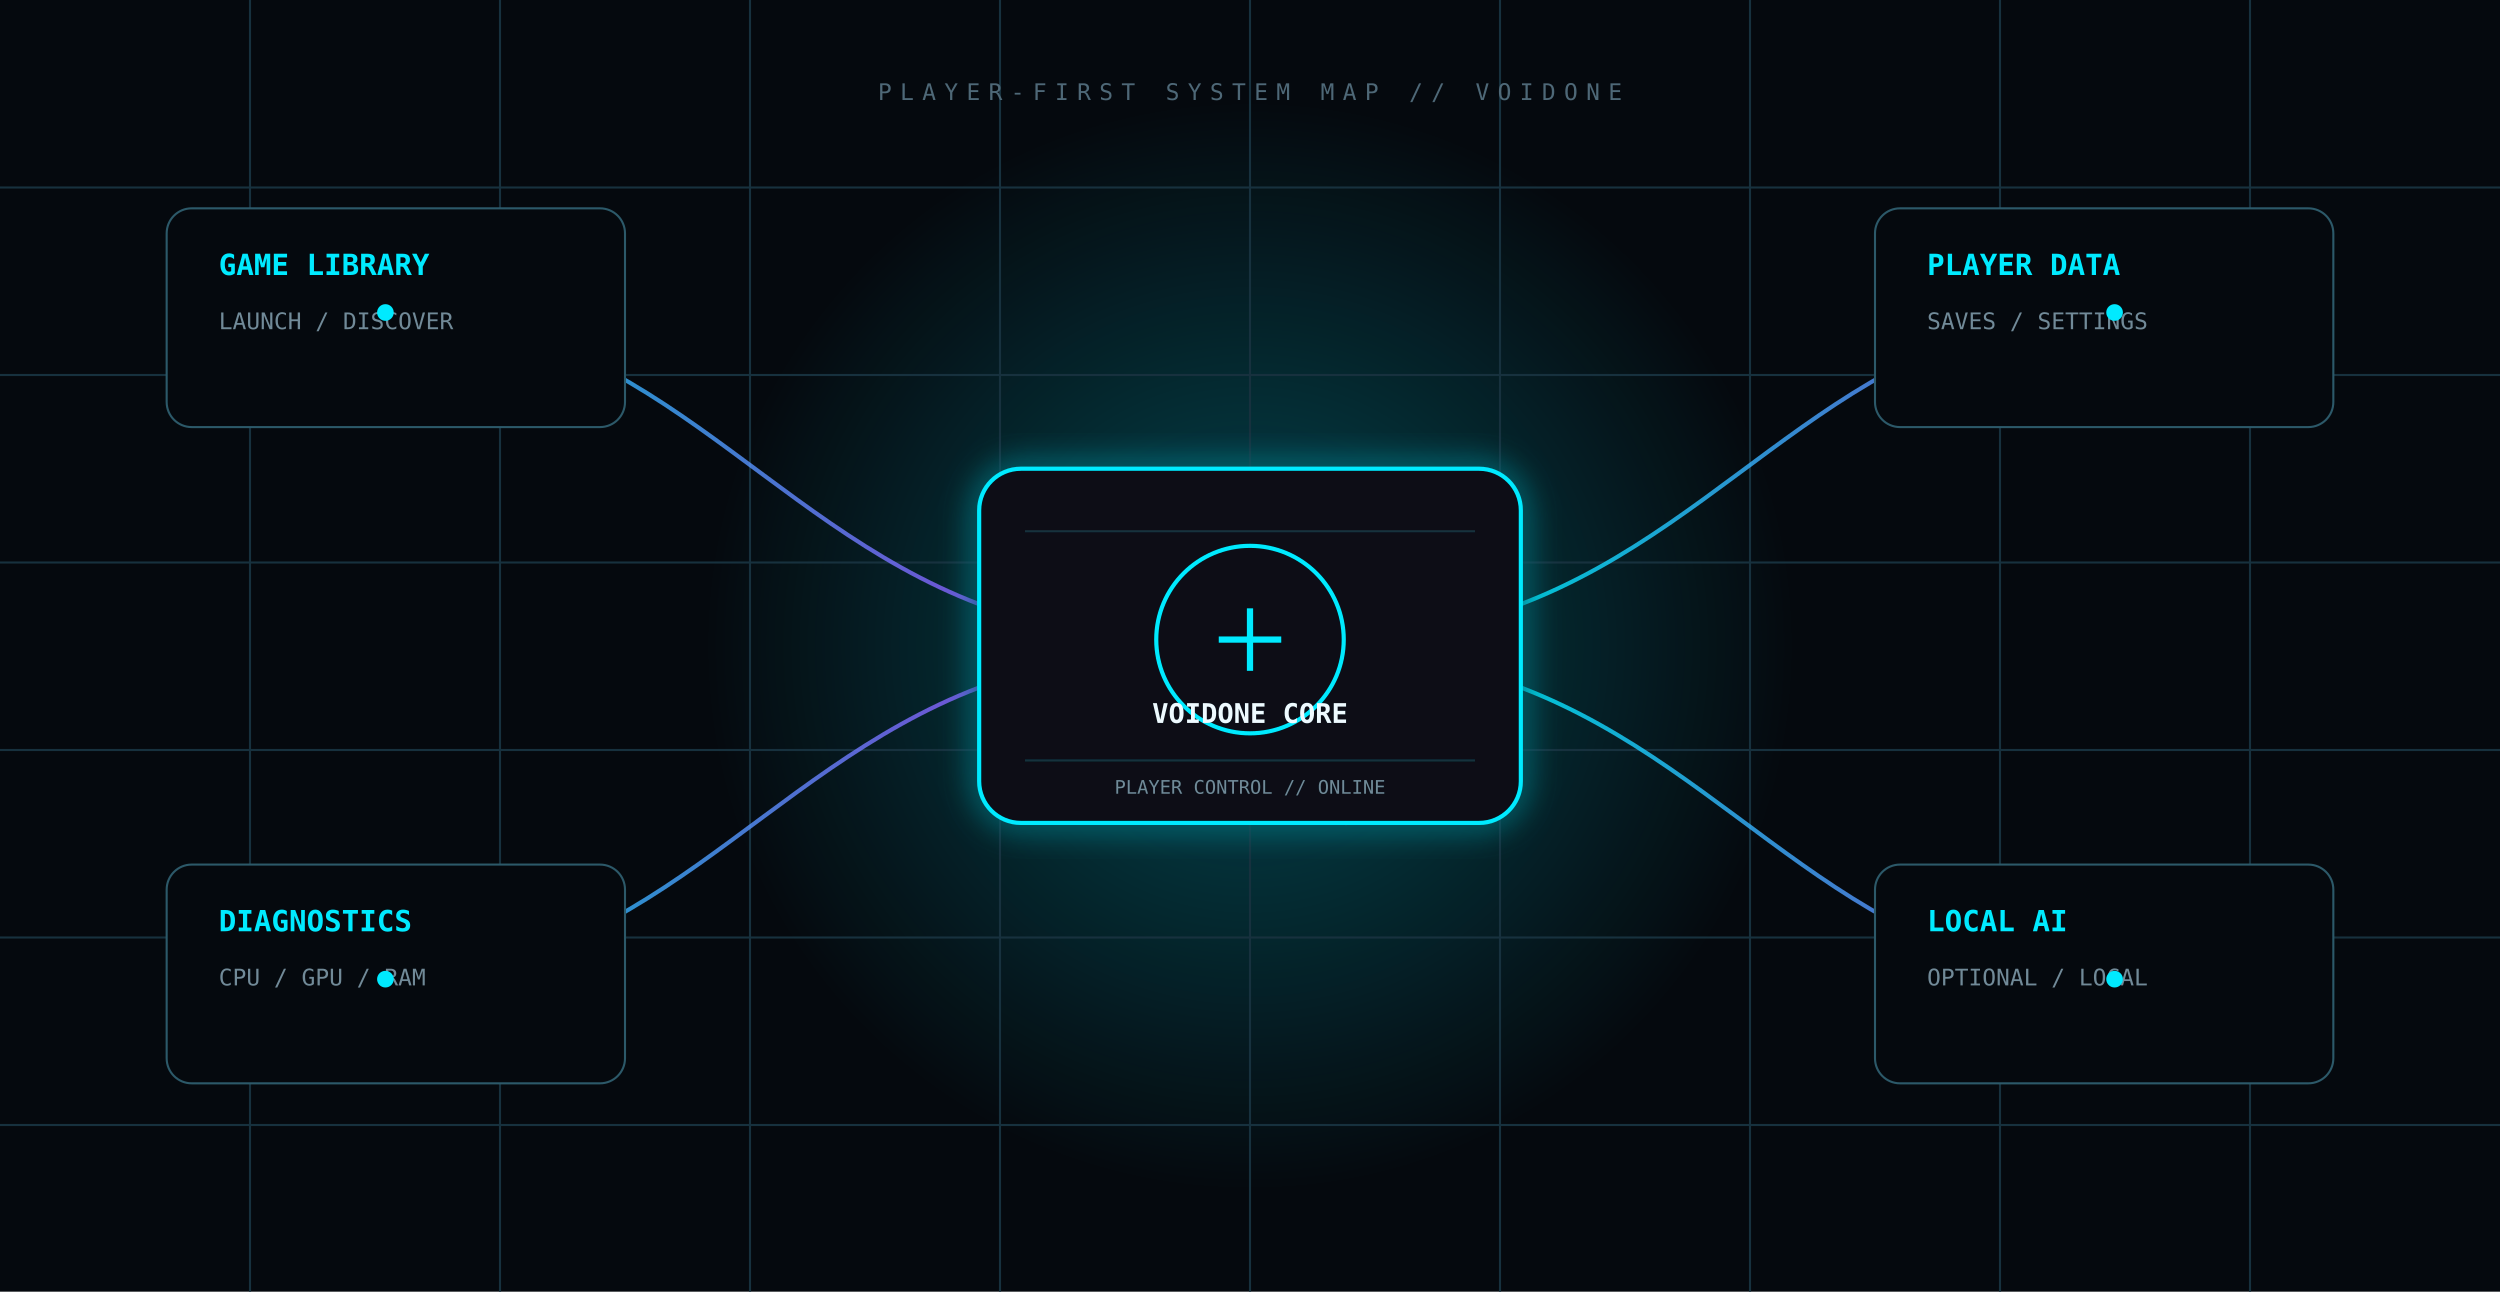
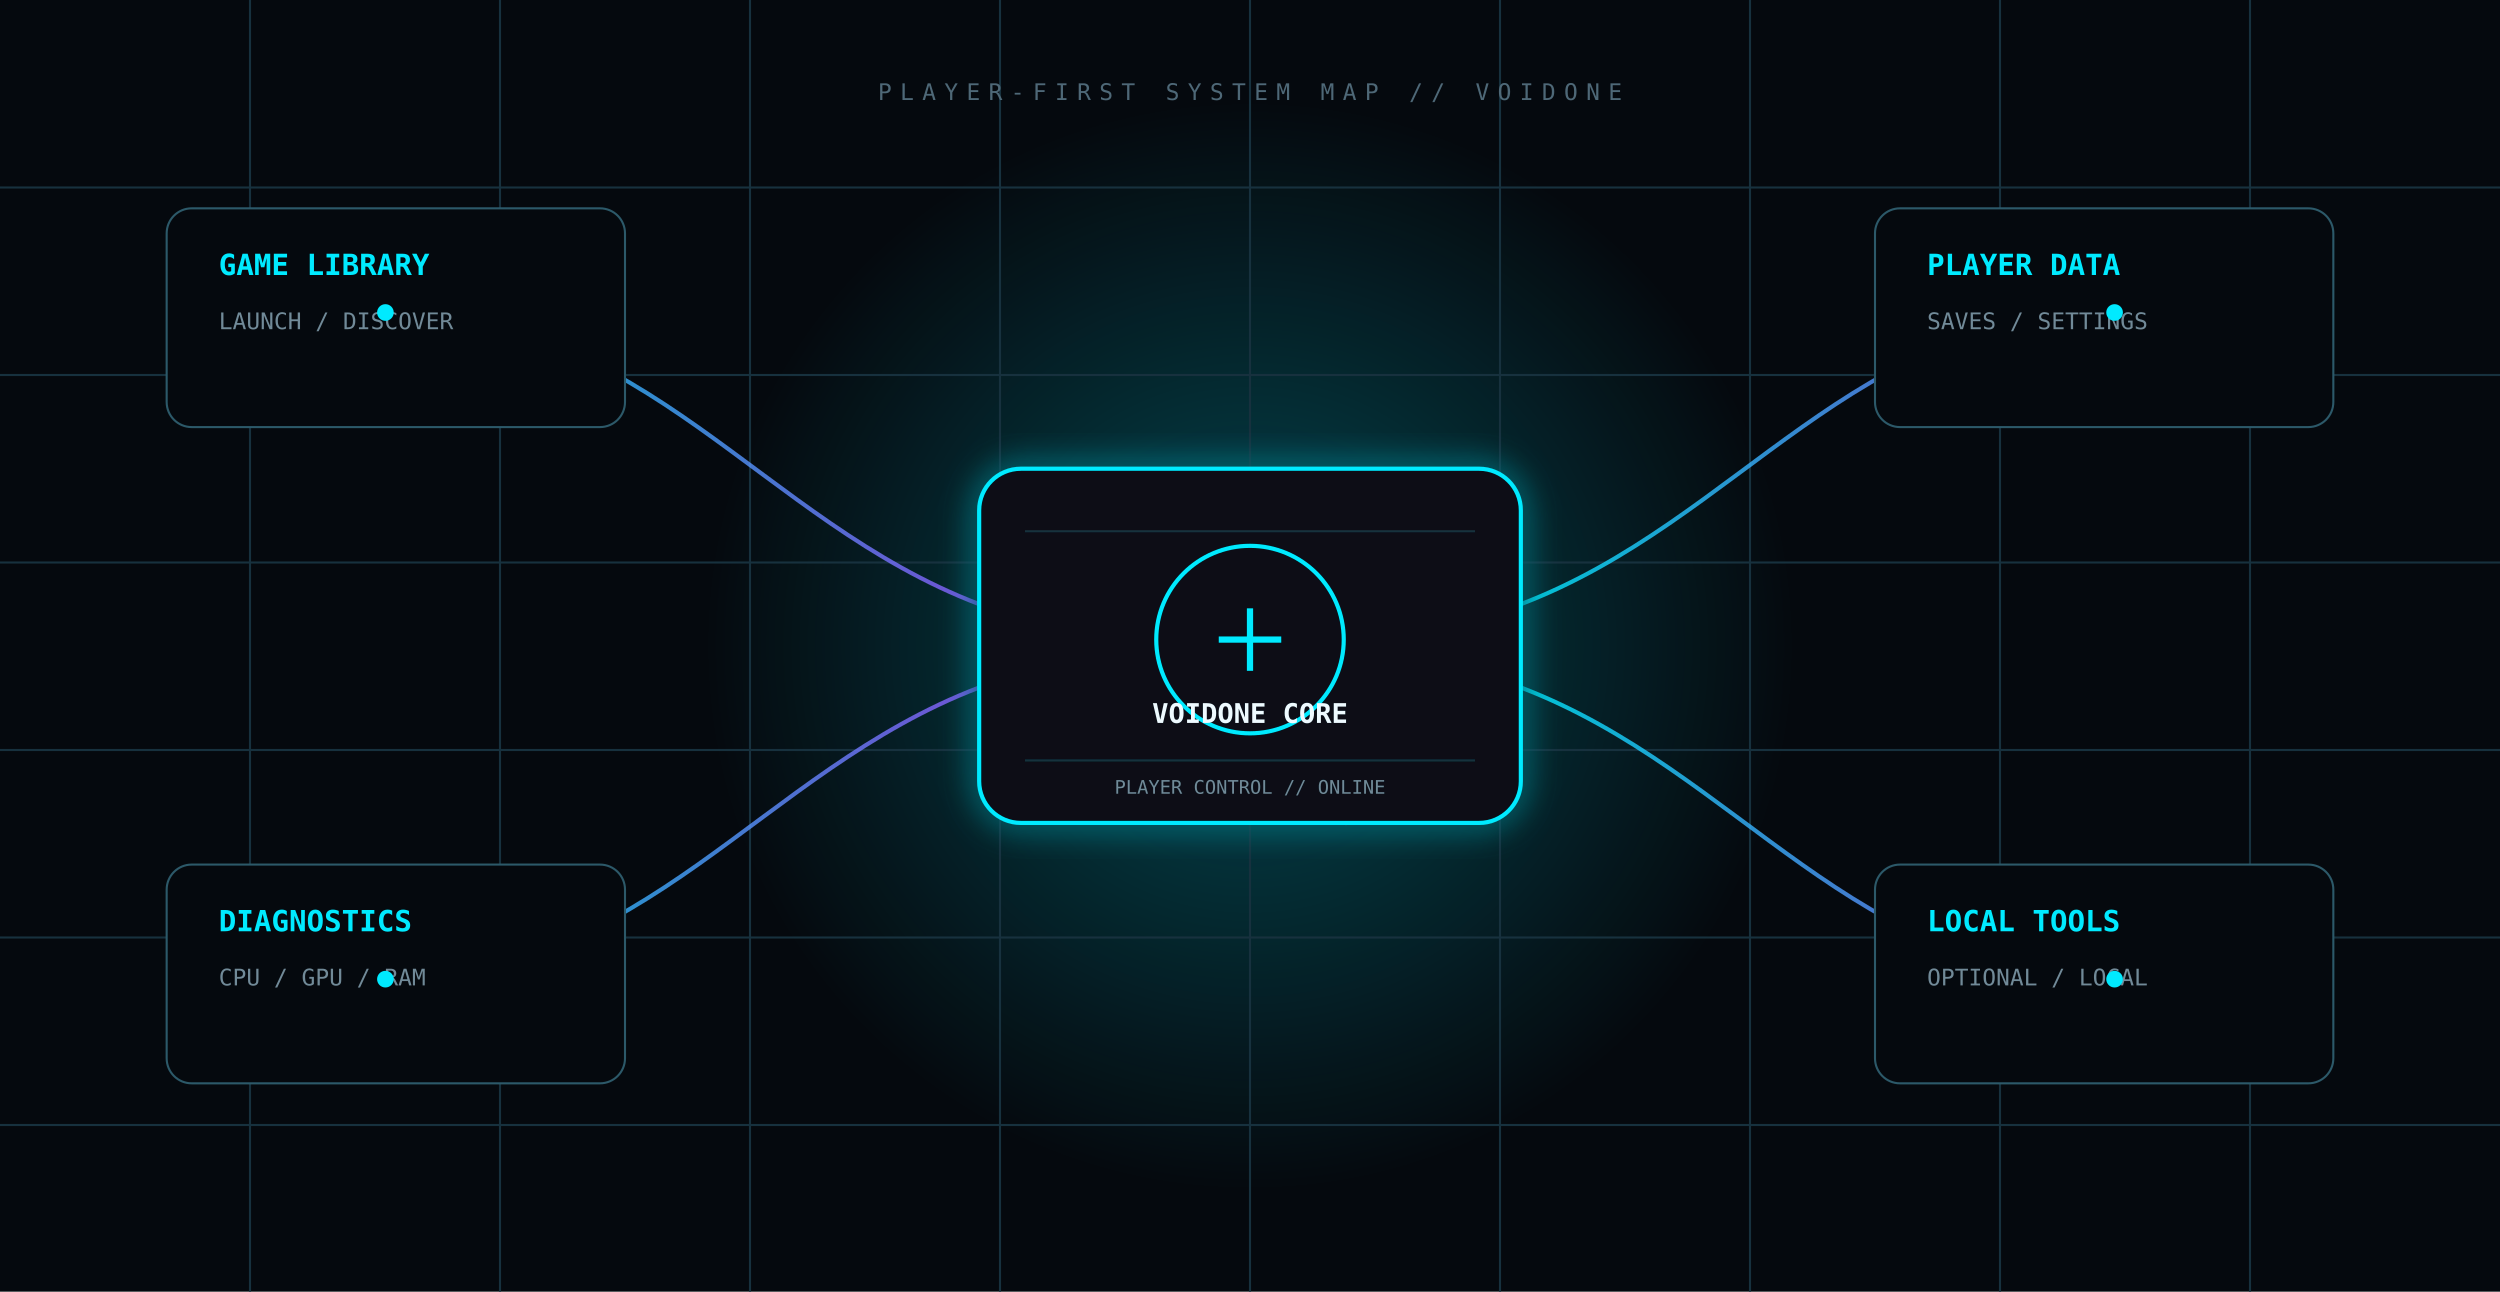
<svg xmlns="http://www.w3.org/2000/svg" viewBox="0 0 1200 620" role="img" aria-labelledby="t d">
  <defs>
    <linearGradient id="g" x1="0" x2="1">
      <stop stop-color="#00eaff" />
      <stop offset="1" stop-color="#8d5cff" />
    </linearGradient>
    <radialGradient id="r">
      <stop stop-color="#00eaff" stop-opacity=".28" />
      <stop offset="1" stop-color="#00eaff" stop-opacity="0" />
    </radialGradient>
    <filter id="glow">
      <feGaussianBlur stdDeviation="8" result="b" />
      <feMerge>
        <feMergeNode in="b" />
        <feMergeNode in="SourceGraphic" />
      </feMerge>
    </filter>
  </defs>
  <rect width="1200" height="620" fill="#05090e" />
  <circle cx="600" cy="310" r="260" fill="url(#r)" />
  <g fill="none" stroke="#17313e" stroke-width="1">
    <path d="M0 90H1200M0 180H1200M0 270H1200M0 360H1200M0 450H1200M0 540H1200" />
    <path d="M120 0V620M240 0V620M360 0V620M480 0V620M600 0V620M720 0V620M840 0V620M960 0V620M1080 0V620" />
  </g>
  <g fill="none" stroke="url(#g)" stroke-width="2" opacity=".8">
    <path d="M185 150C310 150 365 250 470 290" />
    <path d="M1015 150C890 150 835 250 730 290" />
    <path d="M185 470C310 470 365 370 470 330" />
    <path d="M1015 470C890 470 835 370 730 330" />
  </g>
  <g fill="#05090e" stroke="#2c5969">
    <rect x="80" y="100" width="220" height="105" rx="12" />
    <rect x="900" y="100" width="220" height="105" rx="12" />
    <rect x="80" y="415" width="220" height="105" rx="12" />
    <rect x="900" y="415" width="220" height="105" rx="12" />
  </g>
  <g font-family="ui-monospace,monospace" fill="#00eaff" font-size="14" font-weight="800">
    <text x="105" y="132">GAME LIBRARY</text>
    <text x="925" y="132">PLAYER DATA</text>
    <text x="105" y="447">DIAGNOSTICS</text>
-     <text x="925" y="447">LOCAL AI</text>
+     <text x="925" y="447">LOCAL TOOLS</text>
  </g>
  <g font-family="ui-monospace,monospace" fill="#718a98" font-size="11">
    <text x="105" y="158">LAUNCH / DISCOVER</text>
    <text x="925" y="158">SAVES / SETTINGS</text>
    <text x="105" y="473">CPU / GPU / RAM</text>
    <text x="925" y="473">OPTIONAL / LOCAL</text>
  </g>
  <g transform="translate(470 225)" filter="url(#glow)">
    <rect width="260" height="170" rx="20" fill="#071019" stroke="#00eaff" stroke-width="2" />
    <path d="M22 30H238M22 140H238" stroke="#17313e" />
    <circle cx="130" cy="82" r="45" fill="none" stroke="#00eaff" stroke-width="2" />
    <path d="M115 82h30M130 67v30" stroke="#00eaff" stroke-width="3" />
    <text x="130" y="122" text-anchor="middle" fill="#eefaff" font-family="ui-monospace,monospace" font-size="13" font-weight="900">VOIDONE CORE</text>
    <text x="130" y="156" text-anchor="middle" fill="#718a98" font-family="ui-monospace,monospace" font-size="9">PLAYER CONTROL // ONLINE</text>
  </g>
  <g fill="#00eaff">
    <circle cx="185" cy="150" r="4" />
    <circle cx="1015" cy="150" r="4" />
    <circle cx="185" cy="470" r="4" />
    <circle cx="1015" cy="470" r="4" />
  </g>
  <text x="600" y="48" text-anchor="middle" fill="#4e6877" font-family="ui-monospace,monospace" font-size="11" letter-spacing="4">PLAYER-FIRST SYSTEM MAP // VOIDONE</text>
</svg>
